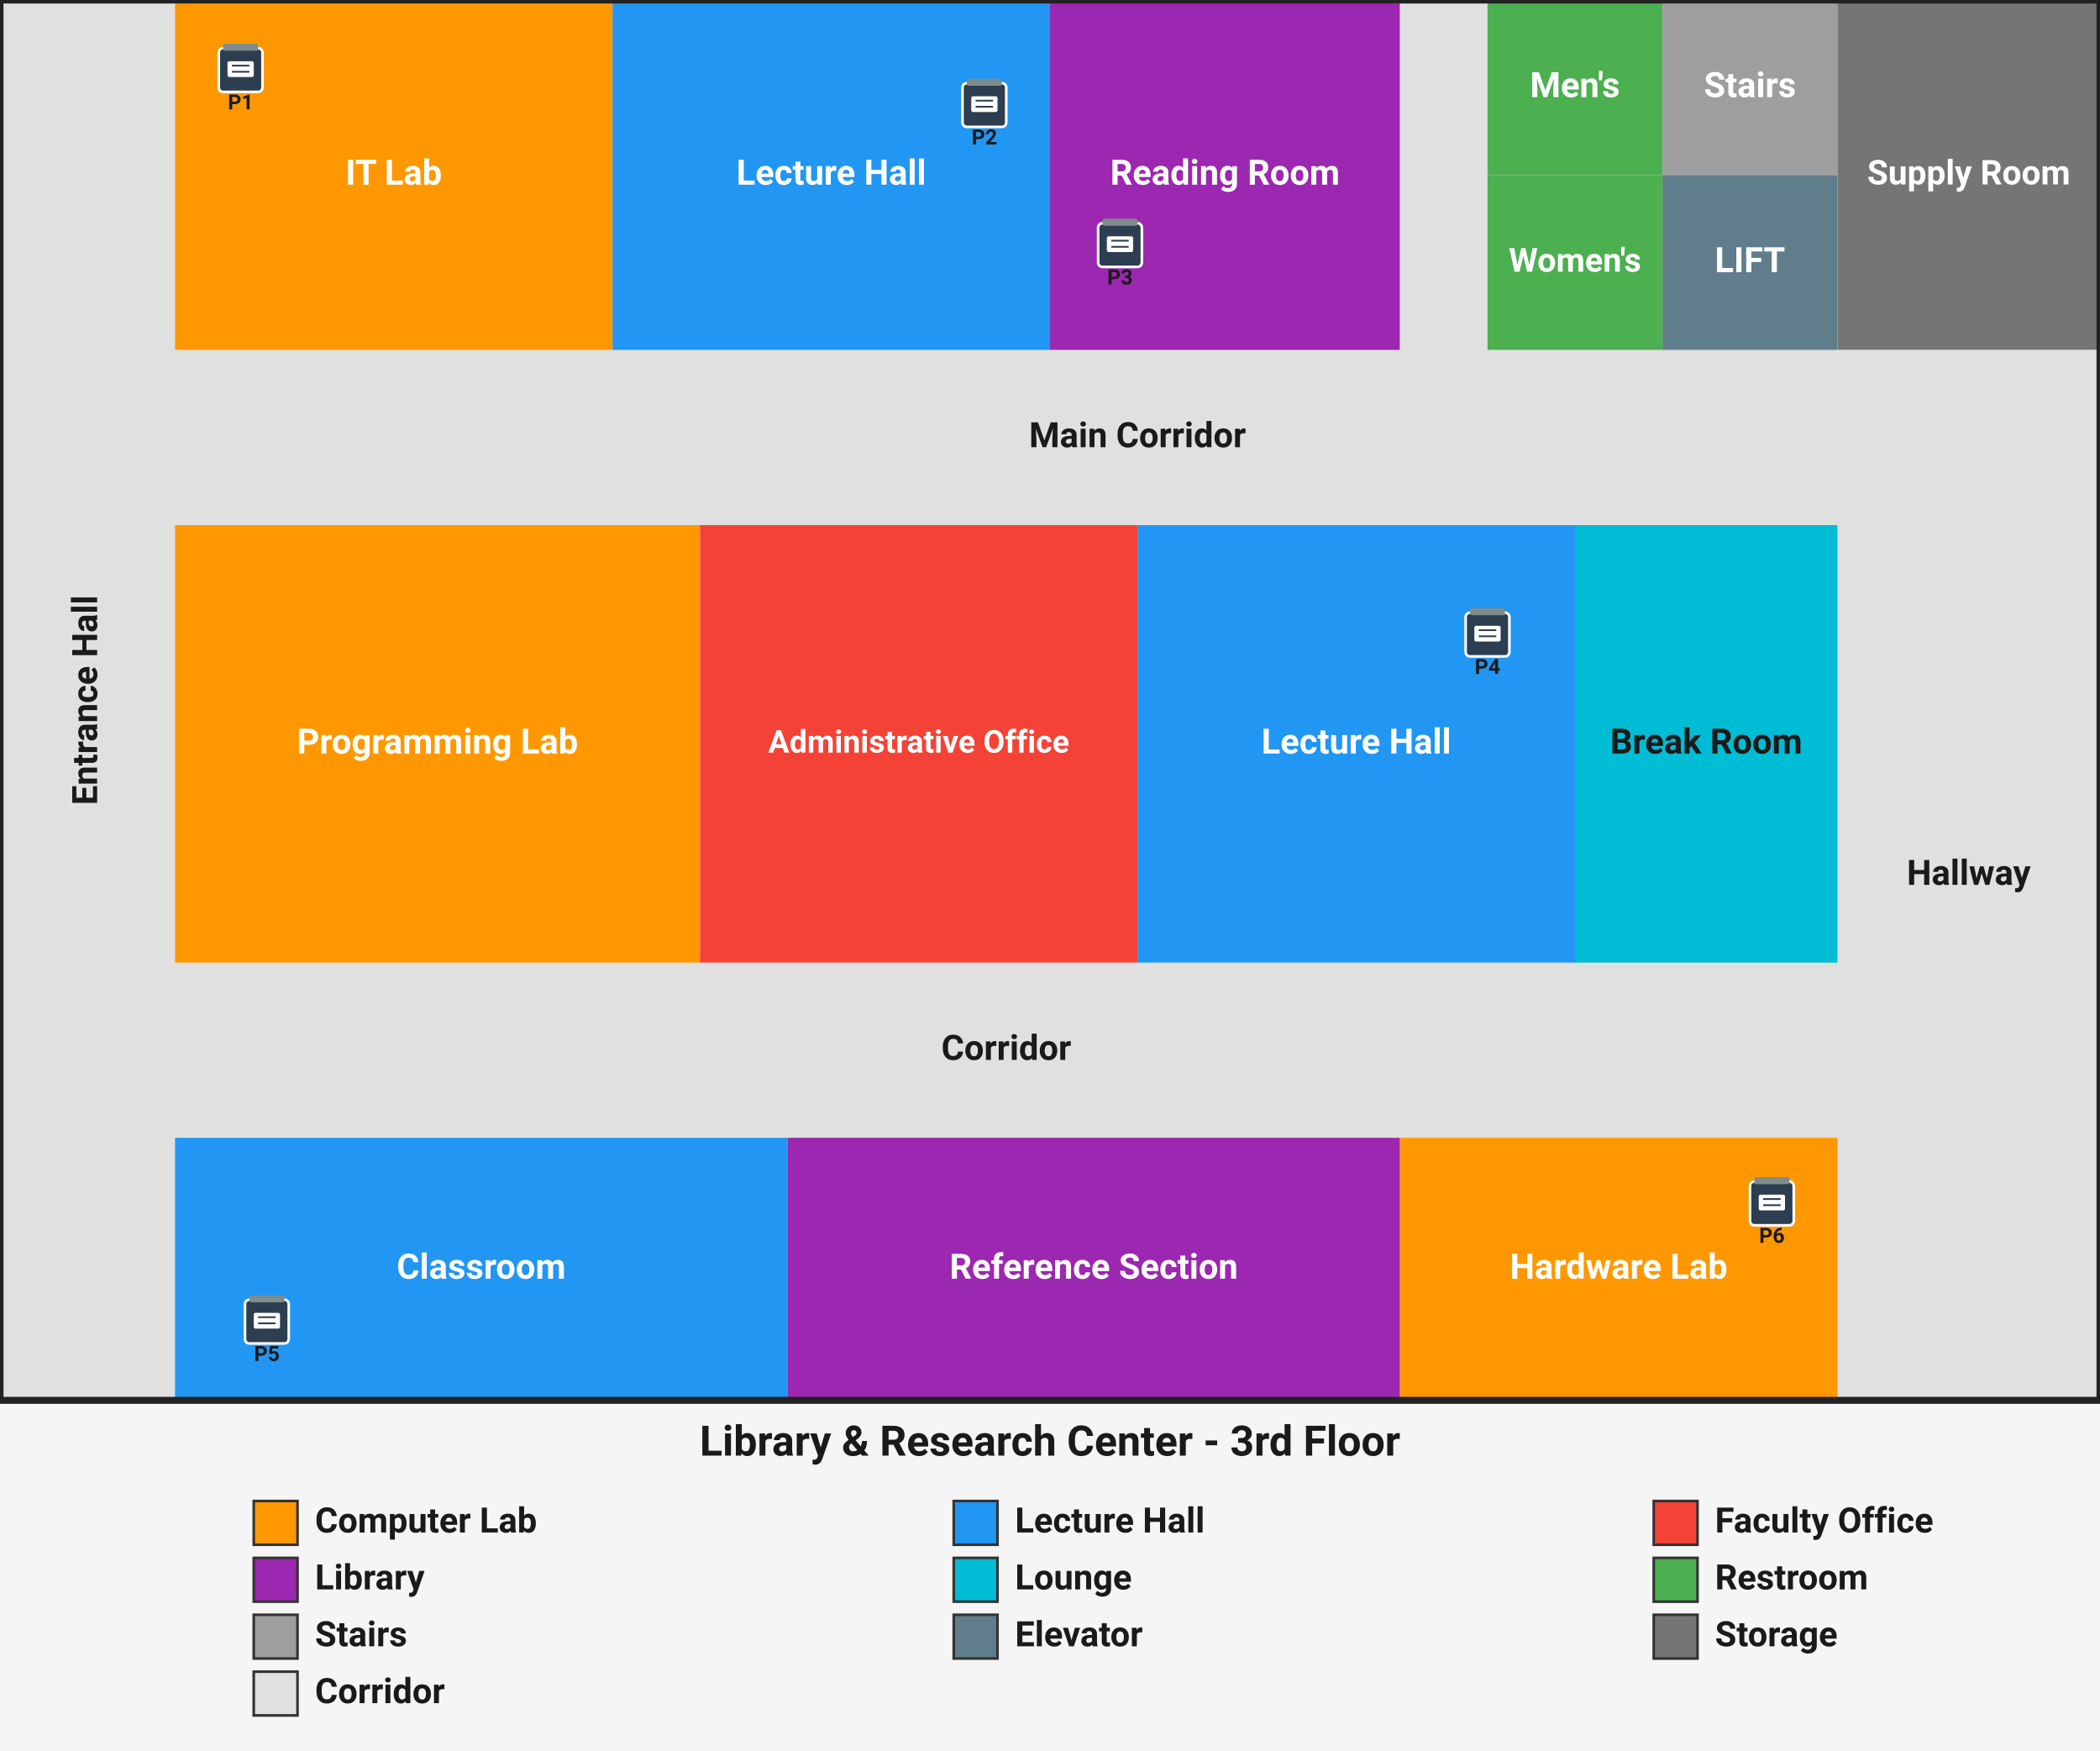
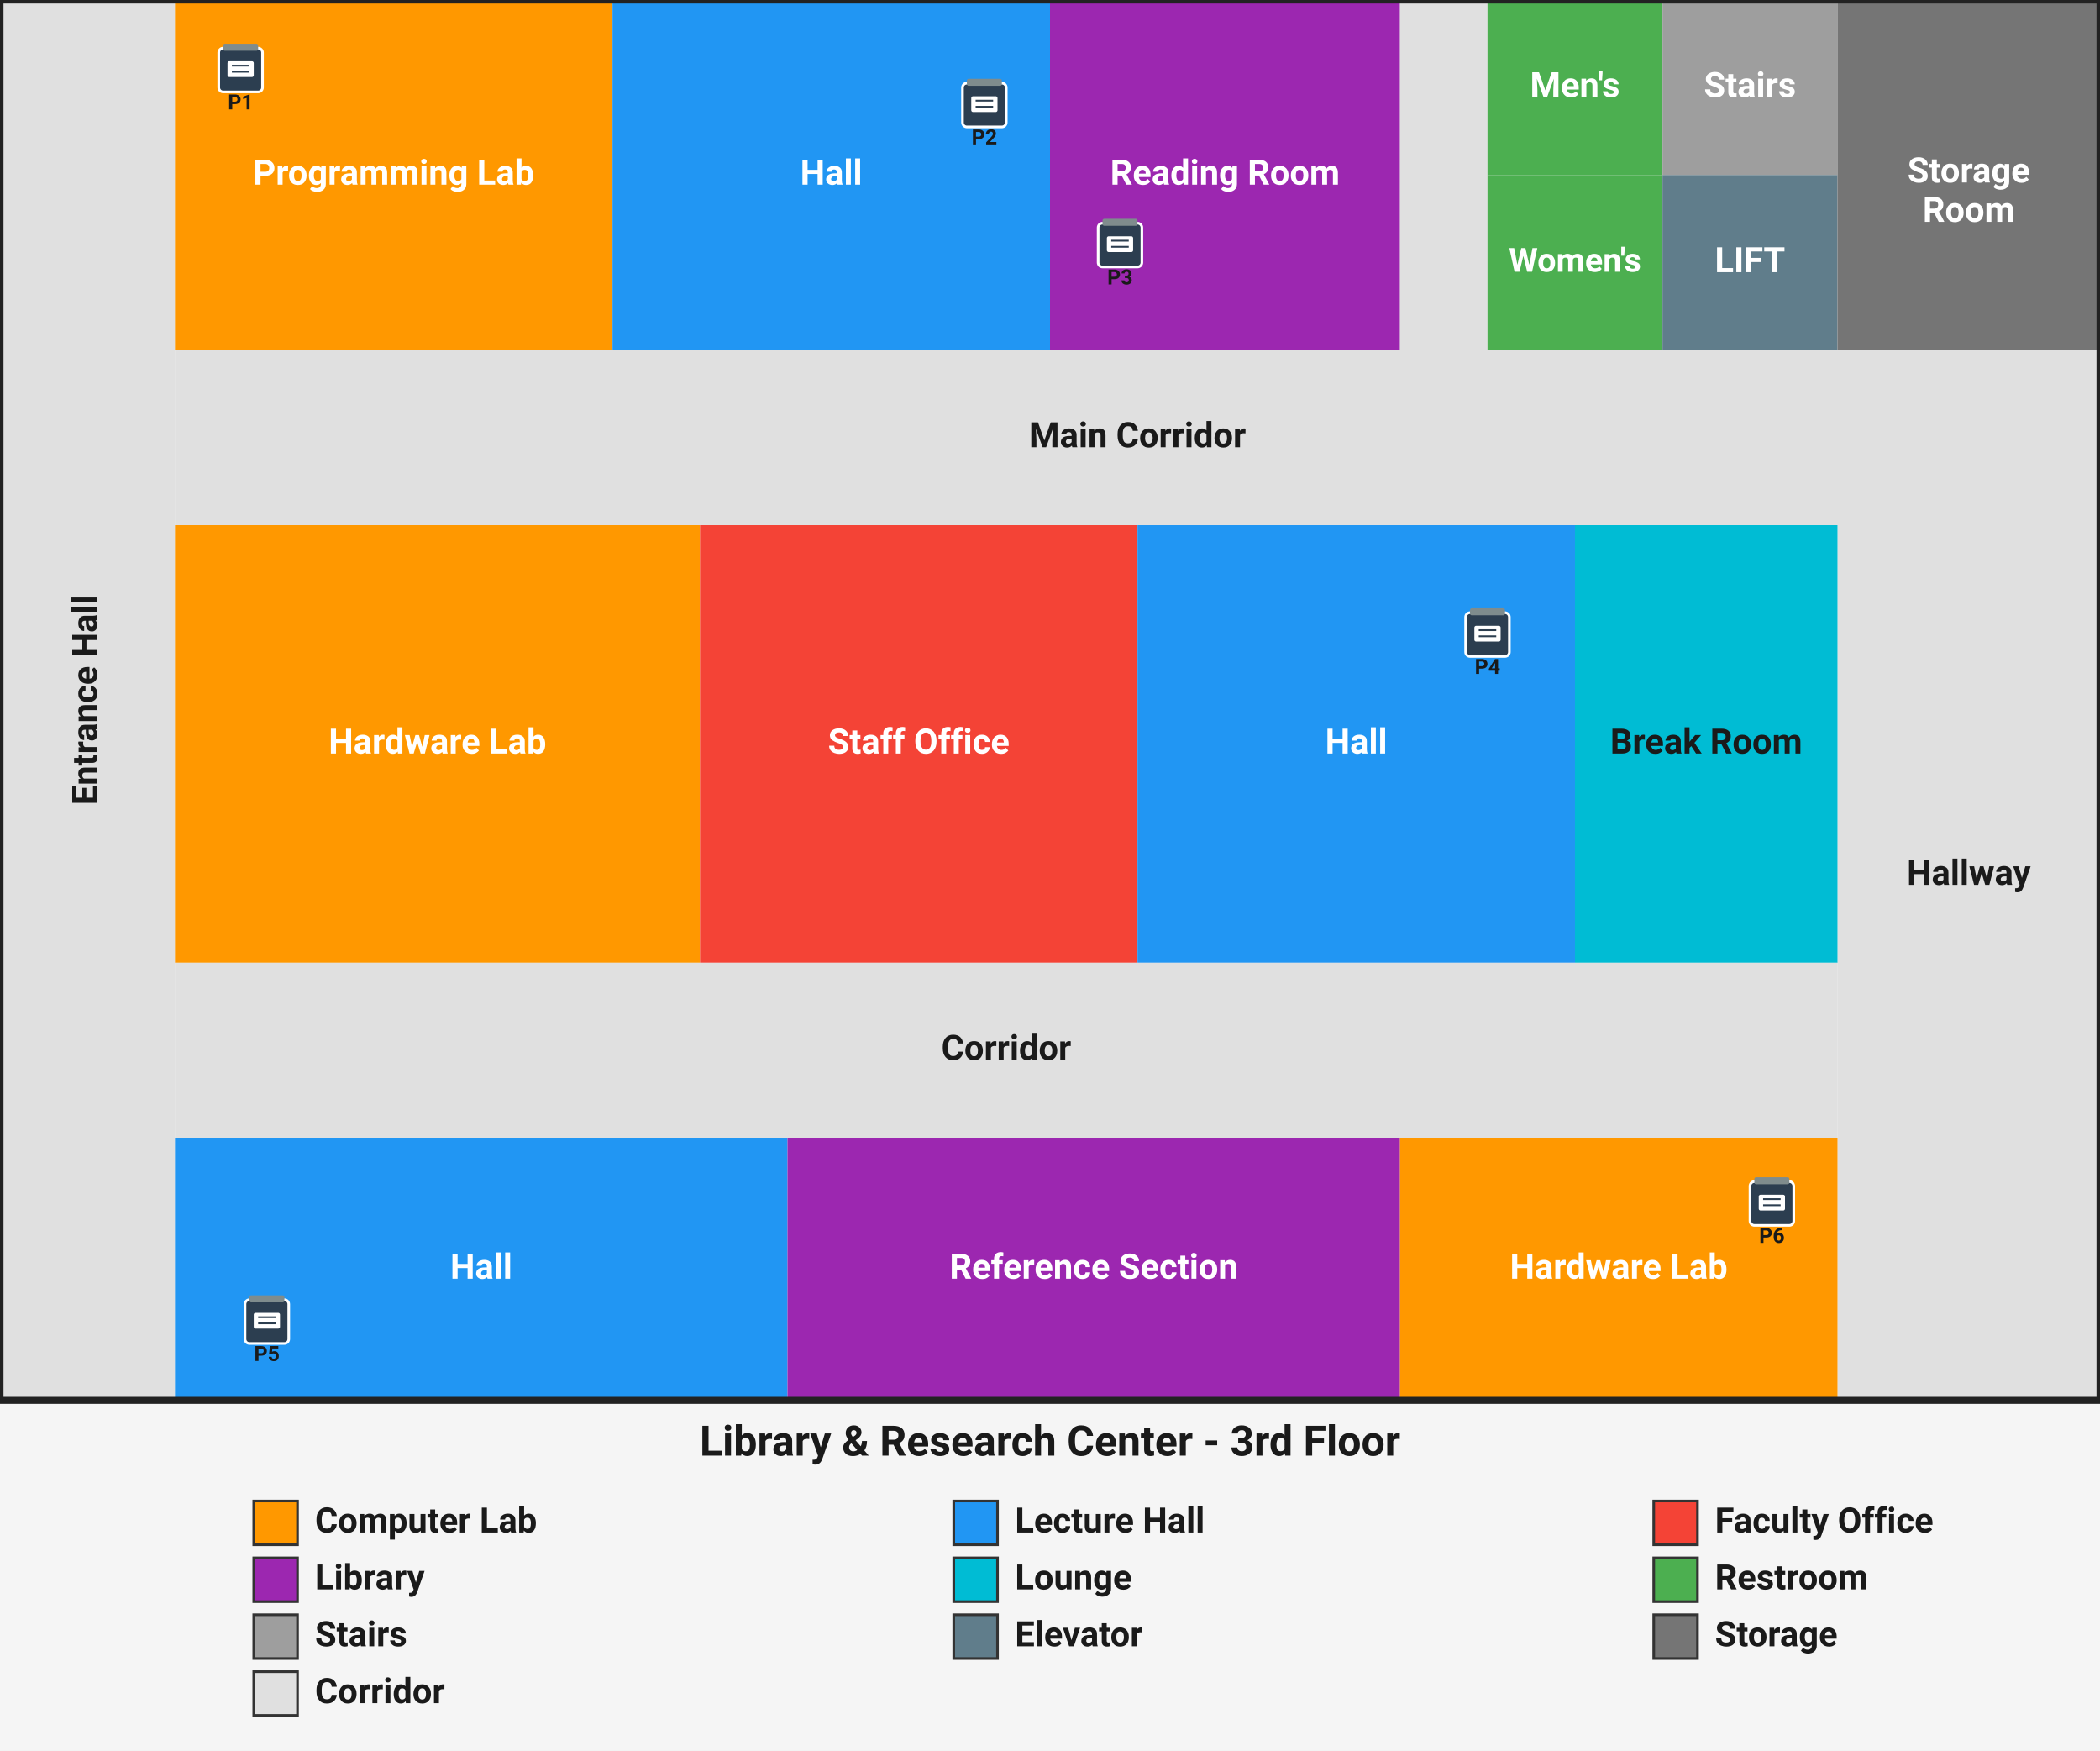
<svg xmlns="http://www.w3.org/2000/svg" viewBox="0 0 2400 2000" width="2400" height="2000" style="display:block; max-width:100%; height:auto;">
  <defs>
    <style>
      text { 
        -webkit-font-smoothing: antialiased;
        -moz-osx-font-smoothing: grayscale;
      }
    </style>
  </defs>
  <rect x="0" y="0" width="2400" height="2000" fill="#f5f5f5" />
  <rect x="0" y="0" width="200" height="1600" fill="#E0E0E0" stroke="none" />
  <text x="100.0" y="800.0" font-family="Roboto,Segoe UI,Arial,sans-serif" font-size="40" font-weight="600" fill="#1a1a1a" text-anchor="middle" dominant-baseline="middle" transform="rotate(-90 100.0 800.0)">
              Entrance Hall
            </text>
  <rect x="200" y="0" width="500" height="400" fill="#FF9800" stroke="none" />
  <text x="450.0" y="200.0" font-family="Roboto,Segoe UI,Arial,sans-serif" font-size="40" font-weight="600" fill="white" text-anchor="middle" dominant-baseline="middle">
-               IT Lab
+               Programming Lab
            </text>
  <rect x="700" y="0" width="500" height="400" fill="#2196F3" stroke="none" />
  <text x="950.0" y="200.0" font-family="Roboto,Segoe UI,Arial,sans-serif" font-size="40" font-weight="600" fill="white" text-anchor="middle" dominant-baseline="middle">
-               Lecture Hall
+               Hall
            </text>
  <rect x="1200" y="0" width="400" height="400" fill="#9C27B0" stroke="none" />
  <text x="1400.0" y="200.0" font-family="Roboto,Segoe UI,Arial,sans-serif" font-size="40" font-weight="600" fill="white" text-anchor="middle" dominant-baseline="middle">
              Reading Room
            </text>
  <rect x="1600" y="0" width="100" height="400" fill="#E0E0E0" stroke="none" />
  <rect x="1700" y="0" width="200" height="200" fill="#4CAF50" stroke="none" />
  <text x="1800.0" y="100.0" font-family="Roboto,Segoe UI,Arial,sans-serif" font-size="40" font-weight="600" fill="white" text-anchor="middle" dominant-baseline="middle">
              Men's
            </text>
  <rect x="1700" y="200" width="200" height="200" fill="#4CAF50" stroke="none" />
  <text x="1800.0" y="300.0" font-family="Roboto,Segoe UI,Arial,sans-serif" font-size="38" font-weight="600" fill="white" text-anchor="middle" dominant-baseline="middle">
              Women's
            </text>
  <rect x="1900" y="0" width="200" height="200" fill="#9E9E9E" stroke="none" />
  <text x="2000.0" y="100.0" font-family="Roboto,Segoe UI,Arial,sans-serif" font-size="40" font-weight="600" fill="white" text-anchor="middle" dominant-baseline="middle">
              Stairs
            </text>
  <rect x="1900" y="200" width="200" height="200" fill="#607D8B" stroke="none" />
  <text x="2000.0" y="300.0" font-family="Roboto,Segoe UI,Arial,sans-serif" font-size="40" font-weight="600" fill="white" text-anchor="middle" dominant-baseline="middle">
              LIFT
            </text>
  <rect x="2100" y="0" width="300" height="400" fill="#757575" stroke="none" />
-   <text x="2250.0" y="200.0" font-family="Roboto,Segoe UI,Arial,sans-serif" font-size="39" font-weight="600" fill="white" text-anchor="middle" dominant-baseline="middle">
-               Supply Room
-             </text>
+   <g>
+     <text x="2250.0" y="197.5" font-family="Roboto,Segoe UI,Arial,sans-serif" font-size="40" font-weight="600" fill="white" text-anchor="middle" dominant-baseline="middle">
+                   Storage
+                 </text>
+     <text x="2250.0" y="242.5" font-family="Roboto,Segoe UI,Arial,sans-serif" font-size="40" font-weight="600" fill="white" text-anchor="middle" dominant-baseline="middle">
+                   Room
+                 </text>
+   </g>
  <rect x="200" y="400" width="2200" height="200" fill="#E0E0E0" stroke="none" />
  <text x="1300.0" y="500.0" font-family="Roboto,Segoe UI,Arial,sans-serif" font-size="40" font-weight="600" fill="#1a1a1a" text-anchor="middle" dominant-baseline="middle">
              Main Corridor
            </text>
  <rect x="1600" y="400" width="100" height="100" fill="#E0E0E0" stroke="none" />
  <rect x="2100" y="400" width="300" height="1200" fill="#E0E0E0" stroke="none" />
  <text x="2250.0" y="1000.0" font-family="Roboto,Segoe UI,Arial,sans-serif" font-size="40" font-weight="600" fill="#1a1a1a" text-anchor="middle" dominant-baseline="middle">
              Hallway
            </text>
  <rect x="200" y="600" width="600" height="500" fill="#FF9800" stroke="none" />
  <text x="500.0" y="850.0" font-family="Roboto,Segoe UI,Arial,sans-serif" font-size="40" font-weight="600" fill="white" text-anchor="middle" dominant-baseline="middle">
-               Programming Lab
+               Hardware Lab
            </text>
  <rect x="800" y="600" width="500" height="500" fill="#F44336" stroke="none" />
-   <text x="1050.0" y="850.0" font-family="Roboto,Segoe UI,Arial,sans-serif" font-size="36" font-weight="600" fill="white" text-anchor="middle" dominant-baseline="middle">
-               Administrative Office
+   <text x="1050.0" y="850.0" font-family="Roboto,Segoe UI,Arial,sans-serif" font-size="40" font-weight="600" fill="white" text-anchor="middle" dominant-baseline="middle">
+               Staff Office
            </text>
  <rect x="1300" y="600" width="500" height="500" fill="#2196F3" stroke="none" />
  <text x="1550.0" y="850.0" font-family="Roboto,Segoe UI,Arial,sans-serif" font-size="40" font-weight="600" fill="white" text-anchor="middle" dominant-baseline="middle">
-               Lecture Hall
+               Hall
            </text>
  <rect x="1800" y="600" width="300" height="500" fill="#00BCD4" stroke="none" />
  <text x="1950.0" y="850.0" font-family="Roboto,Segoe UI,Arial,sans-serif" font-size="40" font-weight="600" fill="#1a1a1a" text-anchor="middle" dominant-baseline="middle">
              Break Room
            </text>
  <rect x="200" y="1100" width="1900" height="200" fill="#E0E0E0" stroke="none" />
  <text x="1150.0" y="1200.0" font-family="Roboto,Segoe UI,Arial,sans-serif" font-size="40" font-weight="600" fill="#1a1a1a" text-anchor="middle" dominant-baseline="middle">
              Corridor
            </text>
  <rect x="200" y="1300" width="700" height="300" fill="#2196F3" stroke="none" />
  <text x="550.0" y="1450.0" font-family="Roboto,Segoe UI,Arial,sans-serif" font-size="40" font-weight="600" fill="white" text-anchor="middle" dominant-baseline="middle">
-               Classroom
+               Hall
            </text>
  <rect x="900" y="1300" width="700" height="300" fill="#9C27B0" stroke="none" />
  <text x="1250.0" y="1450.0" font-family="Roboto,Segoe UI,Arial,sans-serif" font-size="40" font-weight="600" fill="white" text-anchor="middle" dominant-baseline="middle">
              Reference Section
            </text>
  <rect x="1600" y="1300" width="500" height="300" fill="#FF9800" stroke="none" />
  <text x="1850.0" y="1450.0" font-family="Roboto,Segoe UI,Arial,sans-serif" font-size="40" font-weight="600" fill="white" text-anchor="middle" dominant-baseline="middle">
              Hardware Lab
            </text>
  <rect x="250.0" y="55.0" width="50" height="50" fill="#2C3E50" stroke="#FFF" stroke-width="3" rx="5" />
  <rect x="255.0" y="50.0" width="40" height="8" fill="#7F8C8D" rx="2" />
  <rect x="260.0" y="70.0" width="30" height="18" fill="white" rx="2" />
  <line x1="265.0" y1="75.0" x2="285.0" y2="75.0" stroke="#2C3E50" stroke-width="2" />
  <line x1="265.0" y1="82.0" x2="285.0" y2="82.0" stroke="#2C3E50" stroke-width="2" />
  <text x="275.0" y="125.0" font-family="Roboto,Segoe UI,Arial,sans-serif" font-size="24" font-weight="700" fill="#1a1a1a" text-anchor="middle">
      P1
    </text>
  <rect x="1100.0" y="95.0" width="50" height="50" fill="#2C3E50" stroke="#FFF" stroke-width="3" rx="5" />
  <rect x="1105.0" y="90.0" width="40" height="8" fill="#7F8C8D" rx="2" />
  <rect x="1110.0" y="110.0" width="30" height="18" fill="white" rx="2" />
  <line x1="1115.0" y1="115.0" x2="1135.0" y2="115.0" stroke="#2C3E50" stroke-width="2" />
  <line x1="1115.0" y1="122.0" x2="1135.0" y2="122.0" stroke="#2C3E50" stroke-width="2" />
  <text x="1125.0" y="165.0" font-family="Roboto,Segoe UI,Arial,sans-serif" font-size="24" font-weight="700" fill="#1a1a1a" text-anchor="middle">
      P2
    </text>
  <rect x="1255.0" y="255.0" width="50" height="50" fill="#2C3E50" stroke="#FFF" stroke-width="3" rx="5" />
  <rect x="1260.0" y="250.0" width="40" height="8" fill="#7F8C8D" rx="2" />
  <rect x="1265.0" y="270.0" width="30" height="18" fill="white" rx="2" />
  <line x1="1270.0" y1="275.0" x2="1290.0" y2="275.0" stroke="#2C3E50" stroke-width="2" />
  <line x1="1270.0" y1="282.0" x2="1290.0" y2="282.0" stroke="#2C3E50" stroke-width="2" />
  <text x="1280.0" y="325.0" font-family="Roboto,Segoe UI,Arial,sans-serif" font-size="24" font-weight="700" fill="#1a1a1a" text-anchor="middle">
      P3
    </text>
  <rect x="1675.0" y="700.0" width="50" height="50" fill="#2C3E50" stroke="#FFF" stroke-width="3" rx="5" />
  <rect x="1680.0" y="695.0" width="40" height="8" fill="#7F8C8D" rx="2" />
  <rect x="1685.0" y="715.0" width="30" height="18" fill="white" rx="2" />
  <line x1="1690.0" y1="720.0" x2="1710.0" y2="720.0" stroke="#2C3E50" stroke-width="2" />
  <line x1="1690.0" y1="727.0" x2="1710.0" y2="727.0" stroke="#2C3E50" stroke-width="2" />
  <text x="1700.0" y="770.0" font-family="Roboto,Segoe UI,Arial,sans-serif" font-size="24" font-weight="700" fill="#1a1a1a" text-anchor="middle">
      P4
    </text>
  <rect x="280.0" y="1485.0" width="50" height="50" fill="#2C3E50" stroke="#FFF" stroke-width="3" rx="5" />
  <rect x="285.0" y="1480.0" width="40" height="8" fill="#7F8C8D" rx="2" />
  <rect x="290.0" y="1500.0" width="30" height="18" fill="white" rx="2" />
  <line x1="295.0" y1="1505.0" x2="315.0" y2="1505.0" stroke="#2C3E50" stroke-width="2" />
  <line x1="295.0" y1="1512.0" x2="315.0" y2="1512.0" stroke="#2C3E50" stroke-width="2" />
  <text x="305.0" y="1555.0" font-family="Roboto,Segoe UI,Arial,sans-serif" font-size="24" font-weight="700" fill="#1a1a1a" text-anchor="middle">
      P5
    </text>
  <rect x="2000.0" y="1350.0" width="50" height="50" fill="#2C3E50" stroke="#FFF" stroke-width="3" rx="5" />
  <rect x="2005.0" y="1345.0" width="40" height="8" fill="#7F8C8D" rx="2" />
  <rect x="2010.0" y="1365.0" width="30" height="18" fill="white" rx="2" />
  <line x1="2015.0" y1="1370.0" x2="2035.0" y2="1370.0" stroke="#2C3E50" stroke-width="2" />
  <line x1="2015.0" y1="1377.0" x2="2035.0" y2="1377.0" stroke="#2C3E50" stroke-width="2" />
  <text x="2025.0" y="1420.0" font-family="Roboto,Segoe UI,Arial,sans-serif" font-size="24" font-weight="700" fill="#1a1a1a" text-anchor="middle">
      P6
    </text>
  <rect x="0" y="0" width="2400" height="1600" fill="none" stroke="#222" stroke-width="8" />
  <text x="1200.0" y="1650" font-family="Roboto,Segoe UI,Arial,sans-serif" font-size="48" font-weight="700" fill="#1a1a1a" text-anchor="middle" dominant-baseline="middle">
          Library &amp; Research Center - 3rd Floor
        </text>
  <rect x="290.0" y="1715.0" width="50" height="50" fill="#FF9800" stroke="#333" stroke-width="3" />
  <text x="360.0" y="1740" font-family="Roboto,Segoe UI,Arial,sans-serif" font-size="40" font-weight="700" fill="#1a1a1a" text-anchor="start" dominant-baseline="middle">
          Computer Lab
        </text>
  <rect x="1090.0" y="1715.0" width="50" height="50" fill="#2196F3" stroke="#333" stroke-width="3" />
  <text x="1160.0" y="1740" font-family="Roboto,Segoe UI,Arial,sans-serif" font-size="40" font-weight="700" fill="#1a1a1a" text-anchor="start" dominant-baseline="middle">
          Lecture Hall
        </text>
  <rect x="1890.0" y="1715.0" width="50" height="50" fill="#F44336" stroke="#333" stroke-width="3" />
  <text x="1960.0" y="1740" font-family="Roboto,Segoe UI,Arial,sans-serif" font-size="40" font-weight="700" fill="#1a1a1a" text-anchor="start" dominant-baseline="middle">
          Faculty Office
        </text>
  <rect x="290.0" y="1780.0" width="50" height="50" fill="#9C27B0" stroke="#333" stroke-width="3" />
  <text x="360.0" y="1805" font-family="Roboto,Segoe UI,Arial,sans-serif" font-size="40" font-weight="700" fill="#1a1a1a" text-anchor="start" dominant-baseline="middle">
          Library
        </text>
  <rect x="1090.0" y="1780.0" width="50" height="50" fill="#00BCD4" stroke="#333" stroke-width="3" />
  <text x="1160.0" y="1805" font-family="Roboto,Segoe UI,Arial,sans-serif" font-size="40" font-weight="700" fill="#1a1a1a" text-anchor="start" dominant-baseline="middle">
          Lounge
        </text>
  <rect x="1890.0" y="1780.0" width="50" height="50" fill="#4CAF50" stroke="#333" stroke-width="3" />
  <text x="1960.0" y="1805" font-family="Roboto,Segoe UI,Arial,sans-serif" font-size="40" font-weight="700" fill="#1a1a1a" text-anchor="start" dominant-baseline="middle">
          Restroom
        </text>
  <rect x="290.0" y="1845.0" width="50" height="50" fill="#9E9E9E" stroke="#333" stroke-width="3" />
  <text x="360.0" y="1870" font-family="Roboto,Segoe UI,Arial,sans-serif" font-size="40" font-weight="700" fill="#1a1a1a" text-anchor="start" dominant-baseline="middle">
          Stairs
        </text>
  <rect x="1090.0" y="1845.0" width="50" height="50" fill="#607D8B" stroke="#333" stroke-width="3" />
  <text x="1160.0" y="1870" font-family="Roboto,Segoe UI,Arial,sans-serif" font-size="40" font-weight="700" fill="#1a1a1a" text-anchor="start" dominant-baseline="middle">
          Elevator
        </text>
  <rect x="1890.0" y="1845.0" width="50" height="50" fill="#757575" stroke="#333" stroke-width="3" />
  <text x="1960.0" y="1870" font-family="Roboto,Segoe UI,Arial,sans-serif" font-size="40" font-weight="700" fill="#1a1a1a" text-anchor="start" dominant-baseline="middle">
          Storage
        </text>
  <rect x="290.0" y="1910.0" width="50" height="50" fill="#E0E0E0" stroke="#333" stroke-width="3" />
  <text x="360.0" y="1935" font-family="Roboto,Segoe UI,Arial,sans-serif" font-size="40" font-weight="700" fill="#1a1a1a" text-anchor="start" dominant-baseline="middle">
          Corridor
        </text>
</svg>
